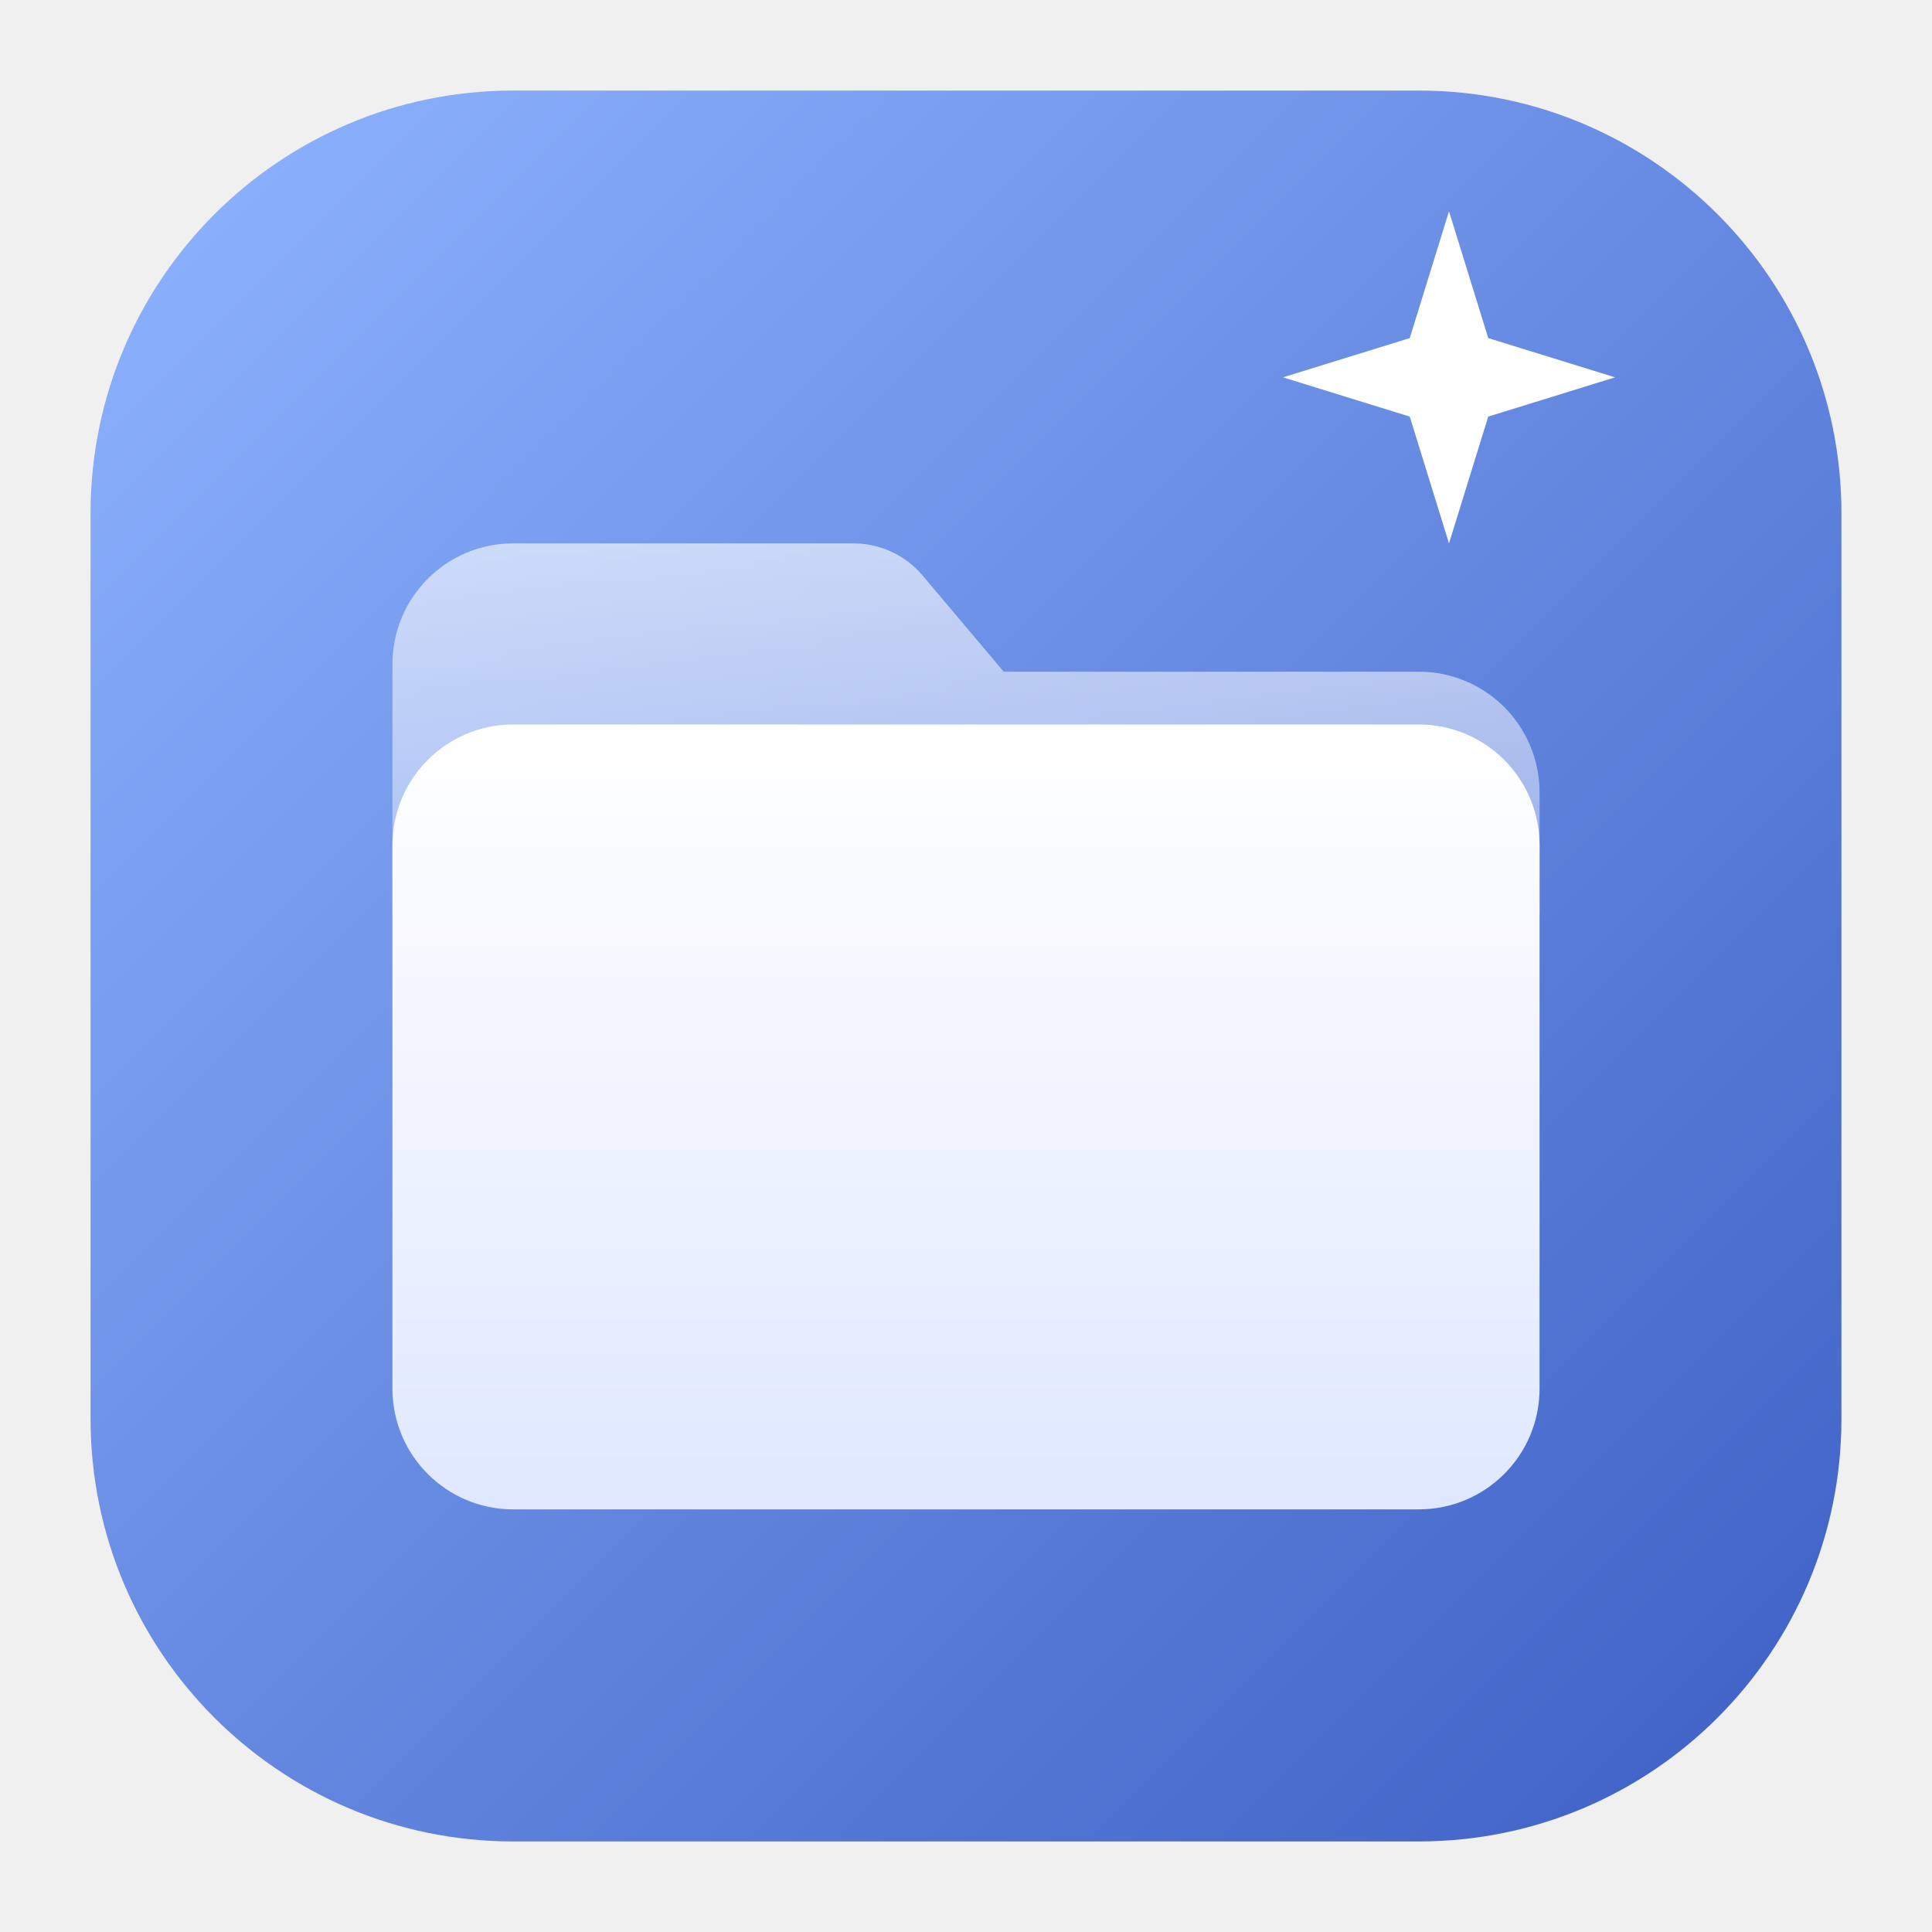
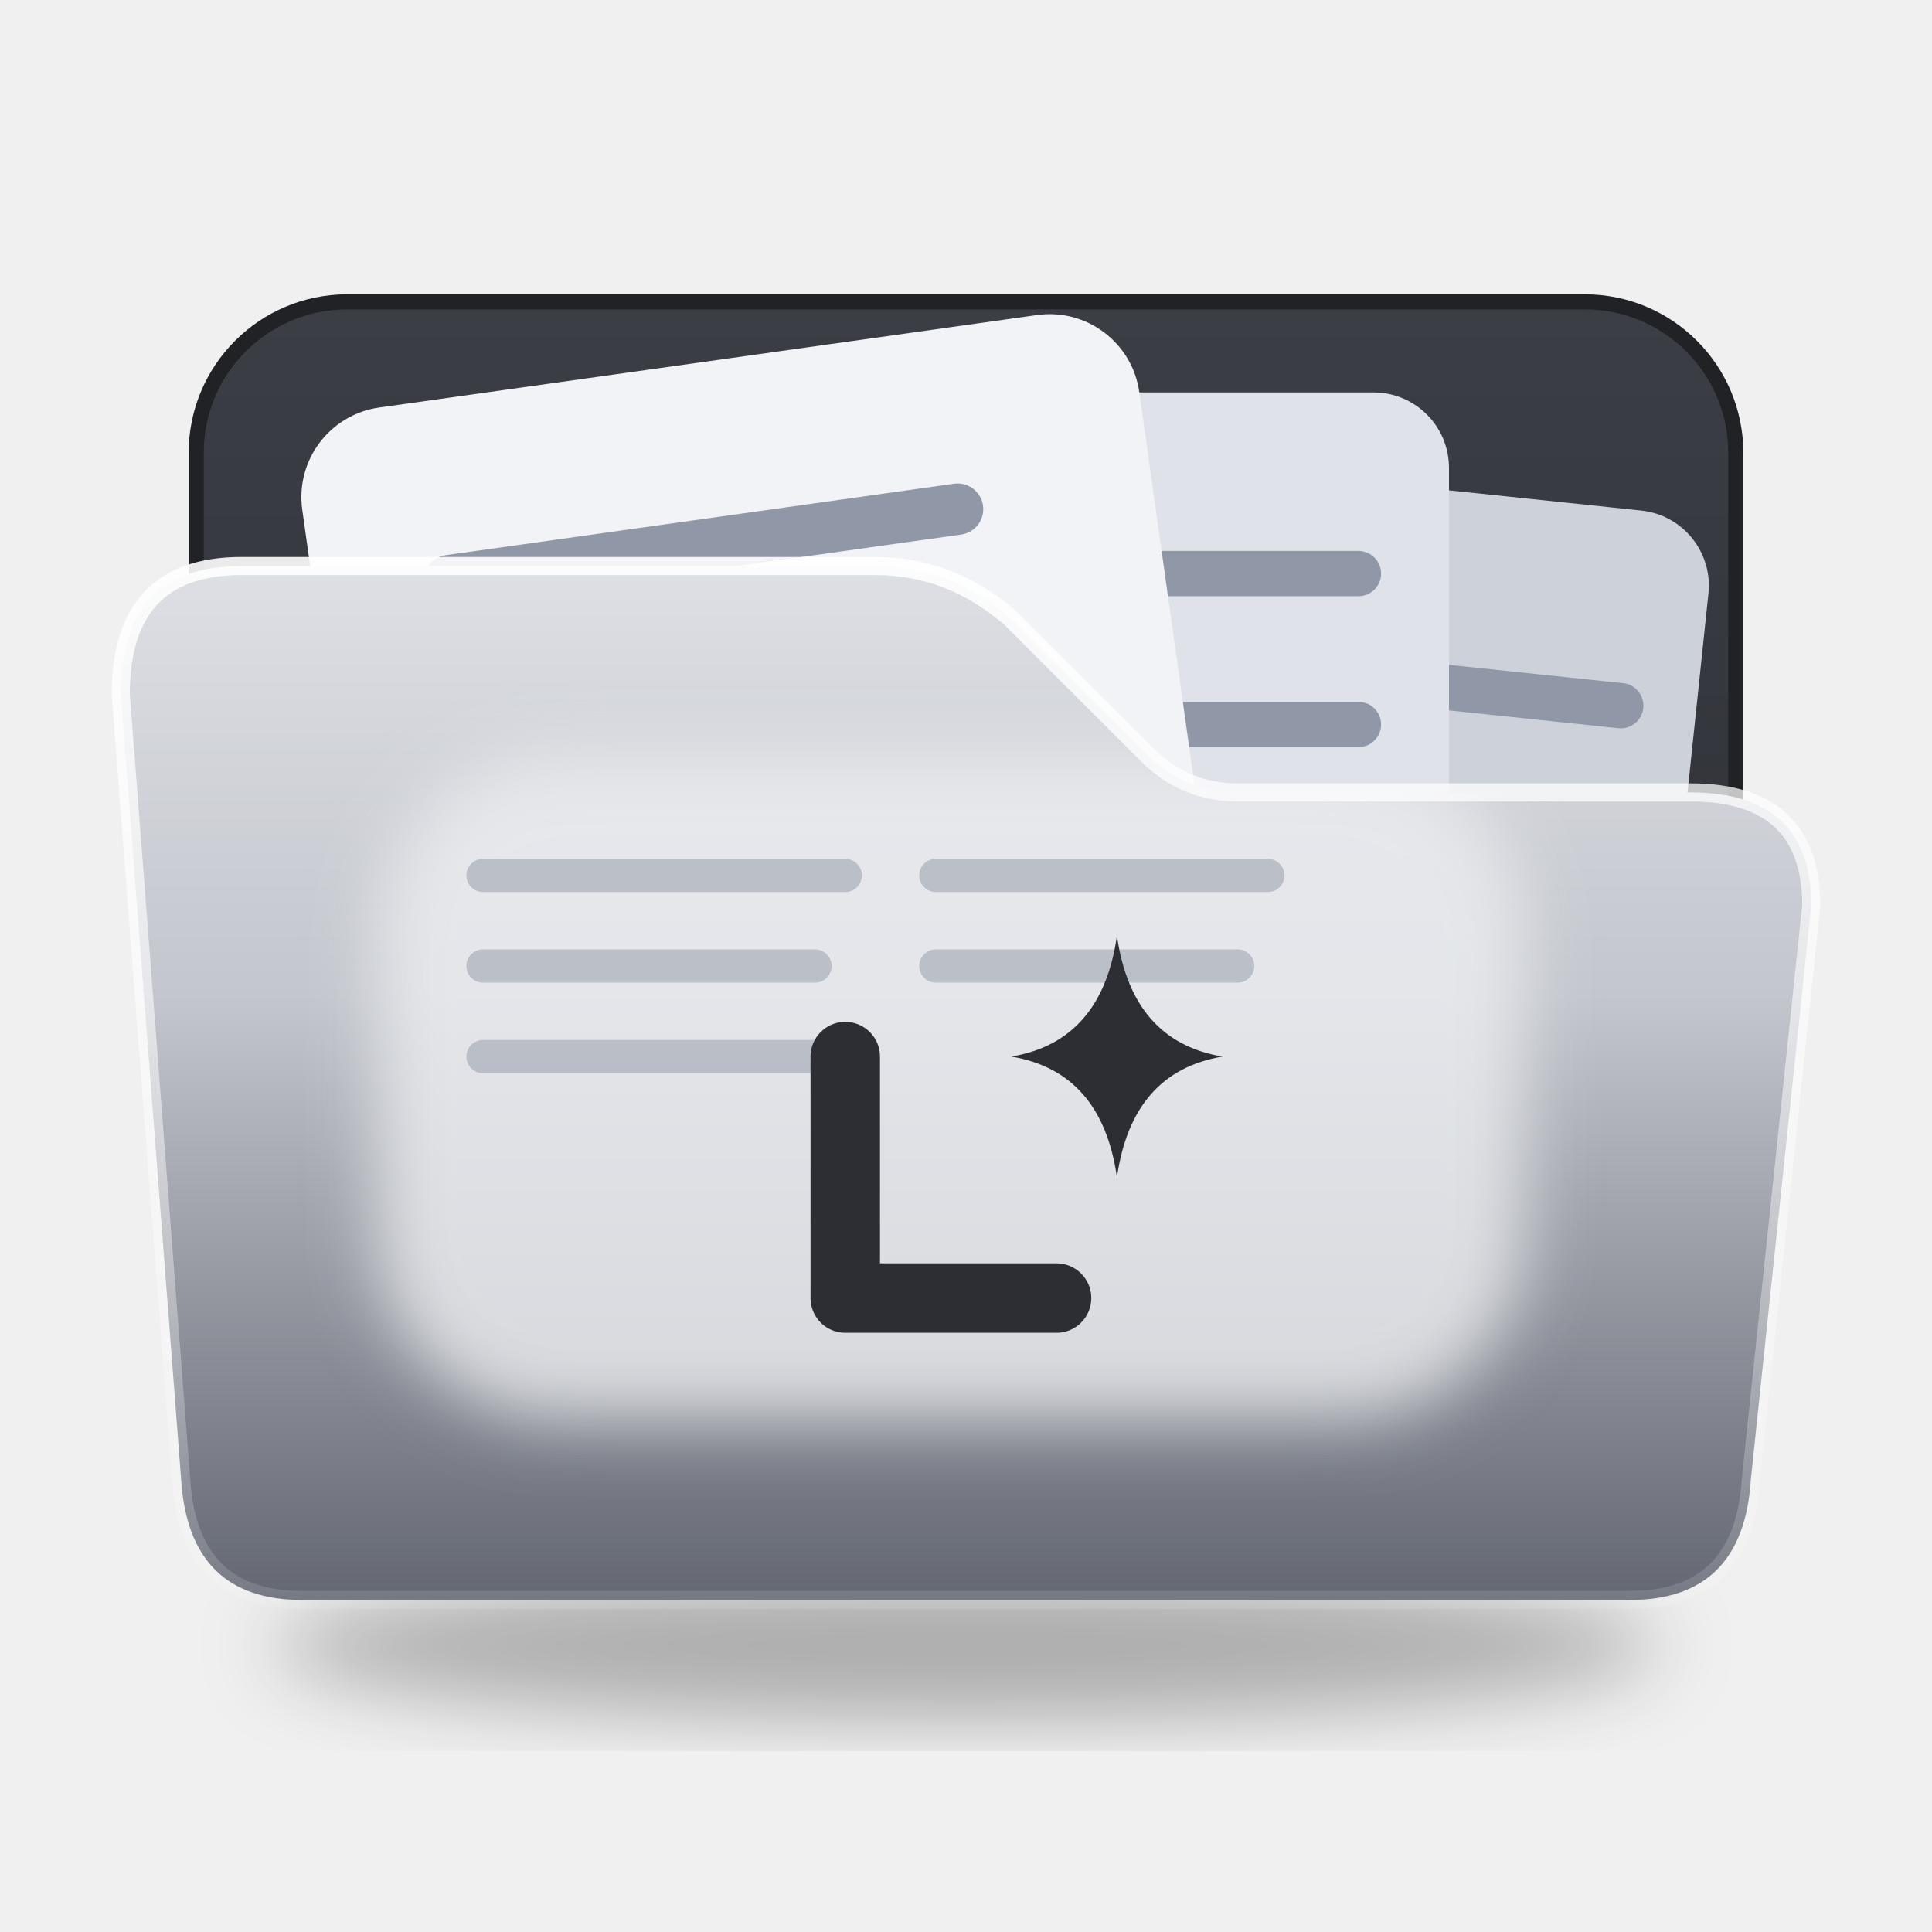
<svg xmlns="http://www.w3.org/2000/svg" width="128" height="128" viewBox="0 0 128 128">
  <defs>
-     <linearGradient id="bg" x1="0" y1="0" x2="1" y2="1">
-       <stop offset="0" stop-color="#8fb4ff" />
-       <stop offset="1" stop-color="#3d5fc4" />
+     <linearGradient id="panel" x1="0" y1="0" x2="0" y2="1">
+       <stop offset="0" stop-color="#3b3e45" />
+       <stop offset="1" stop-color="#2a2c31" />
    </linearGradient>
-     <linearGradient id="back" x1="0" y1="0" x2="0" y2="1">
-       <stop offset="0" stop-color="#ffffff" stop-opacity=".62" />
-       <stop offset="1" stop-color="#ffffff" stop-opacity=".38" />
+     <linearGradient id="glass" x1="0" y1="0" x2="0" y2="1">
+       <stop offset="0" stop-color="#e4e6ea" />
+       <stop offset=".45" stop-color="#c3c6cd" />
+       <stop offset="1" stop-color="#5a5e69" />
    </linearGradient>
-     <linearGradient id="front" x1="0" y1="0" x2="0" y2="1">
-       <stop offset="0" stop-color="#ffffff" />
-       <stop offset="1" stop-color="#dfe8ff" />
+     <linearGradient id="rim" x1="0" y1="0" x2="0" y2="1">
+       <stop offset="0" stop-color="#ffffff" stop-opacity=".9" />
+       <stop offset="1" stop-color="#ffffff" stop-opacity=".12" />
    </linearGradient>
+     <filter id="soft" x="-20%" y="-20%" width="140%" height="140%">
+       <feGaussianBlur stdDeviation="2.2" />
+     </filter>
+     <filter id="drop" x="-10%" y="-10%" width="120%" height="130%">
+       <feGaussianBlur stdDeviation="2.6" />
+     </filter>
+     <clipPath id="front">
+       <path d="M8 46Q8 37.5 16 37.5H58Q63 37.5 67 41L76 50Q78.5 52.5 82 52.5H112Q120 52.5 120 60L116 98Q115.5 106 108 106H20Q12.5 106 12 98Z" />
+     </clipPath>
  </defs>
-   <rect x="6" y="6" width="116" height="116" rx="28" fill="url(#bg)" />
-   <path d="M26 44a8 8 0 0 1 8-8h22.5a6 6 0 0 1 4.6 2.1l5.4 6.4H94a8 8 0 0 1 8 8v8H26z" fill="url(#back)" />
-   <path d="M26 56a8 8 0 0 1 8-8h60a8 8 0 0 1 8 8v36a8 8 0 0 1-8 8H34a8 8 0 0 1-8-8z" fill="url(#front)" />
-   <path d="M96 14l2.6 8.4L107 25l-8.4 2.6L96 36l-2.6-8.4L85 25l8.4-2.6z" fill="#ffffff" />
+   <ellipse cx="64" cy="109" rx="46" ry="5" fill="#000" opacity=".28" filter="url(#drop)" />
+   <rect x="13" y="20" width="102" height="72" rx="10" fill="url(#panel)" stroke="#202226" stroke-width="1" />
+   <g transform="rotate(6 100 50)">
+     <rect x="88" y="33" width="24" height="38" rx="5" fill="#cdd1d9" />
+     <path d="M93 46h14" stroke="#9097a6" stroke-width="3" stroke-linecap="round" />
+   </g>
+   <rect x="70" y="26" width="26" height="40" rx="5" fill="#dfe2e8" />
+   <path d="M76 38h14M76 48h14" stroke="#9097a6" stroke-width="3" stroke-linecap="round" />
+   <g transform="rotate(-8 48 46)">
+     <rect x="22" y="24" width="56" height="44" rx="6" fill="#f1f3f6" />
+     <path d="M31 36h34" stroke="#9097a6" stroke-width="3.4" stroke-linecap="round" />
+   </g>
+   <g clip-path="url(#front)">
+     <rect x="0" y="30" width="128" height="80" fill="url(#glass)" />
+     <rect x="25" y="50" width="76" height="44" rx="12" fill="#eceef1" opacity=".8" filter="url(#soft)" />
+     <g opacity=".5" stroke="#9097a6" stroke-width="2.2" stroke-linecap="round">
+       <path d="M32 58h24M32 64h22M32 70h24M62 58h22M62 64h20" />
+     </g>
+   </g>
+   <path d="M8 46Q8 37.5 16 37.5H58Q63 37.5 67 41L76 50Q78.5 52.5 82 52.5H112Q120 52.5 120 60L116 98Q115.5 106 108 106H20Q12.5 106 12 98Z" fill="none" stroke="url(#rim)" stroke-width="1.2" />
+   <path d="M56 70V86H70" fill="none" stroke="#2c2e34" stroke-width="4.6" stroke-linecap="round" stroke-linejoin="round" />
+   <path d="M74 62Q75 69 81 70Q75 71 74 78Q73 71 67 70Q73 69 74 62Z" fill="#2c2e34" />
</svg>
